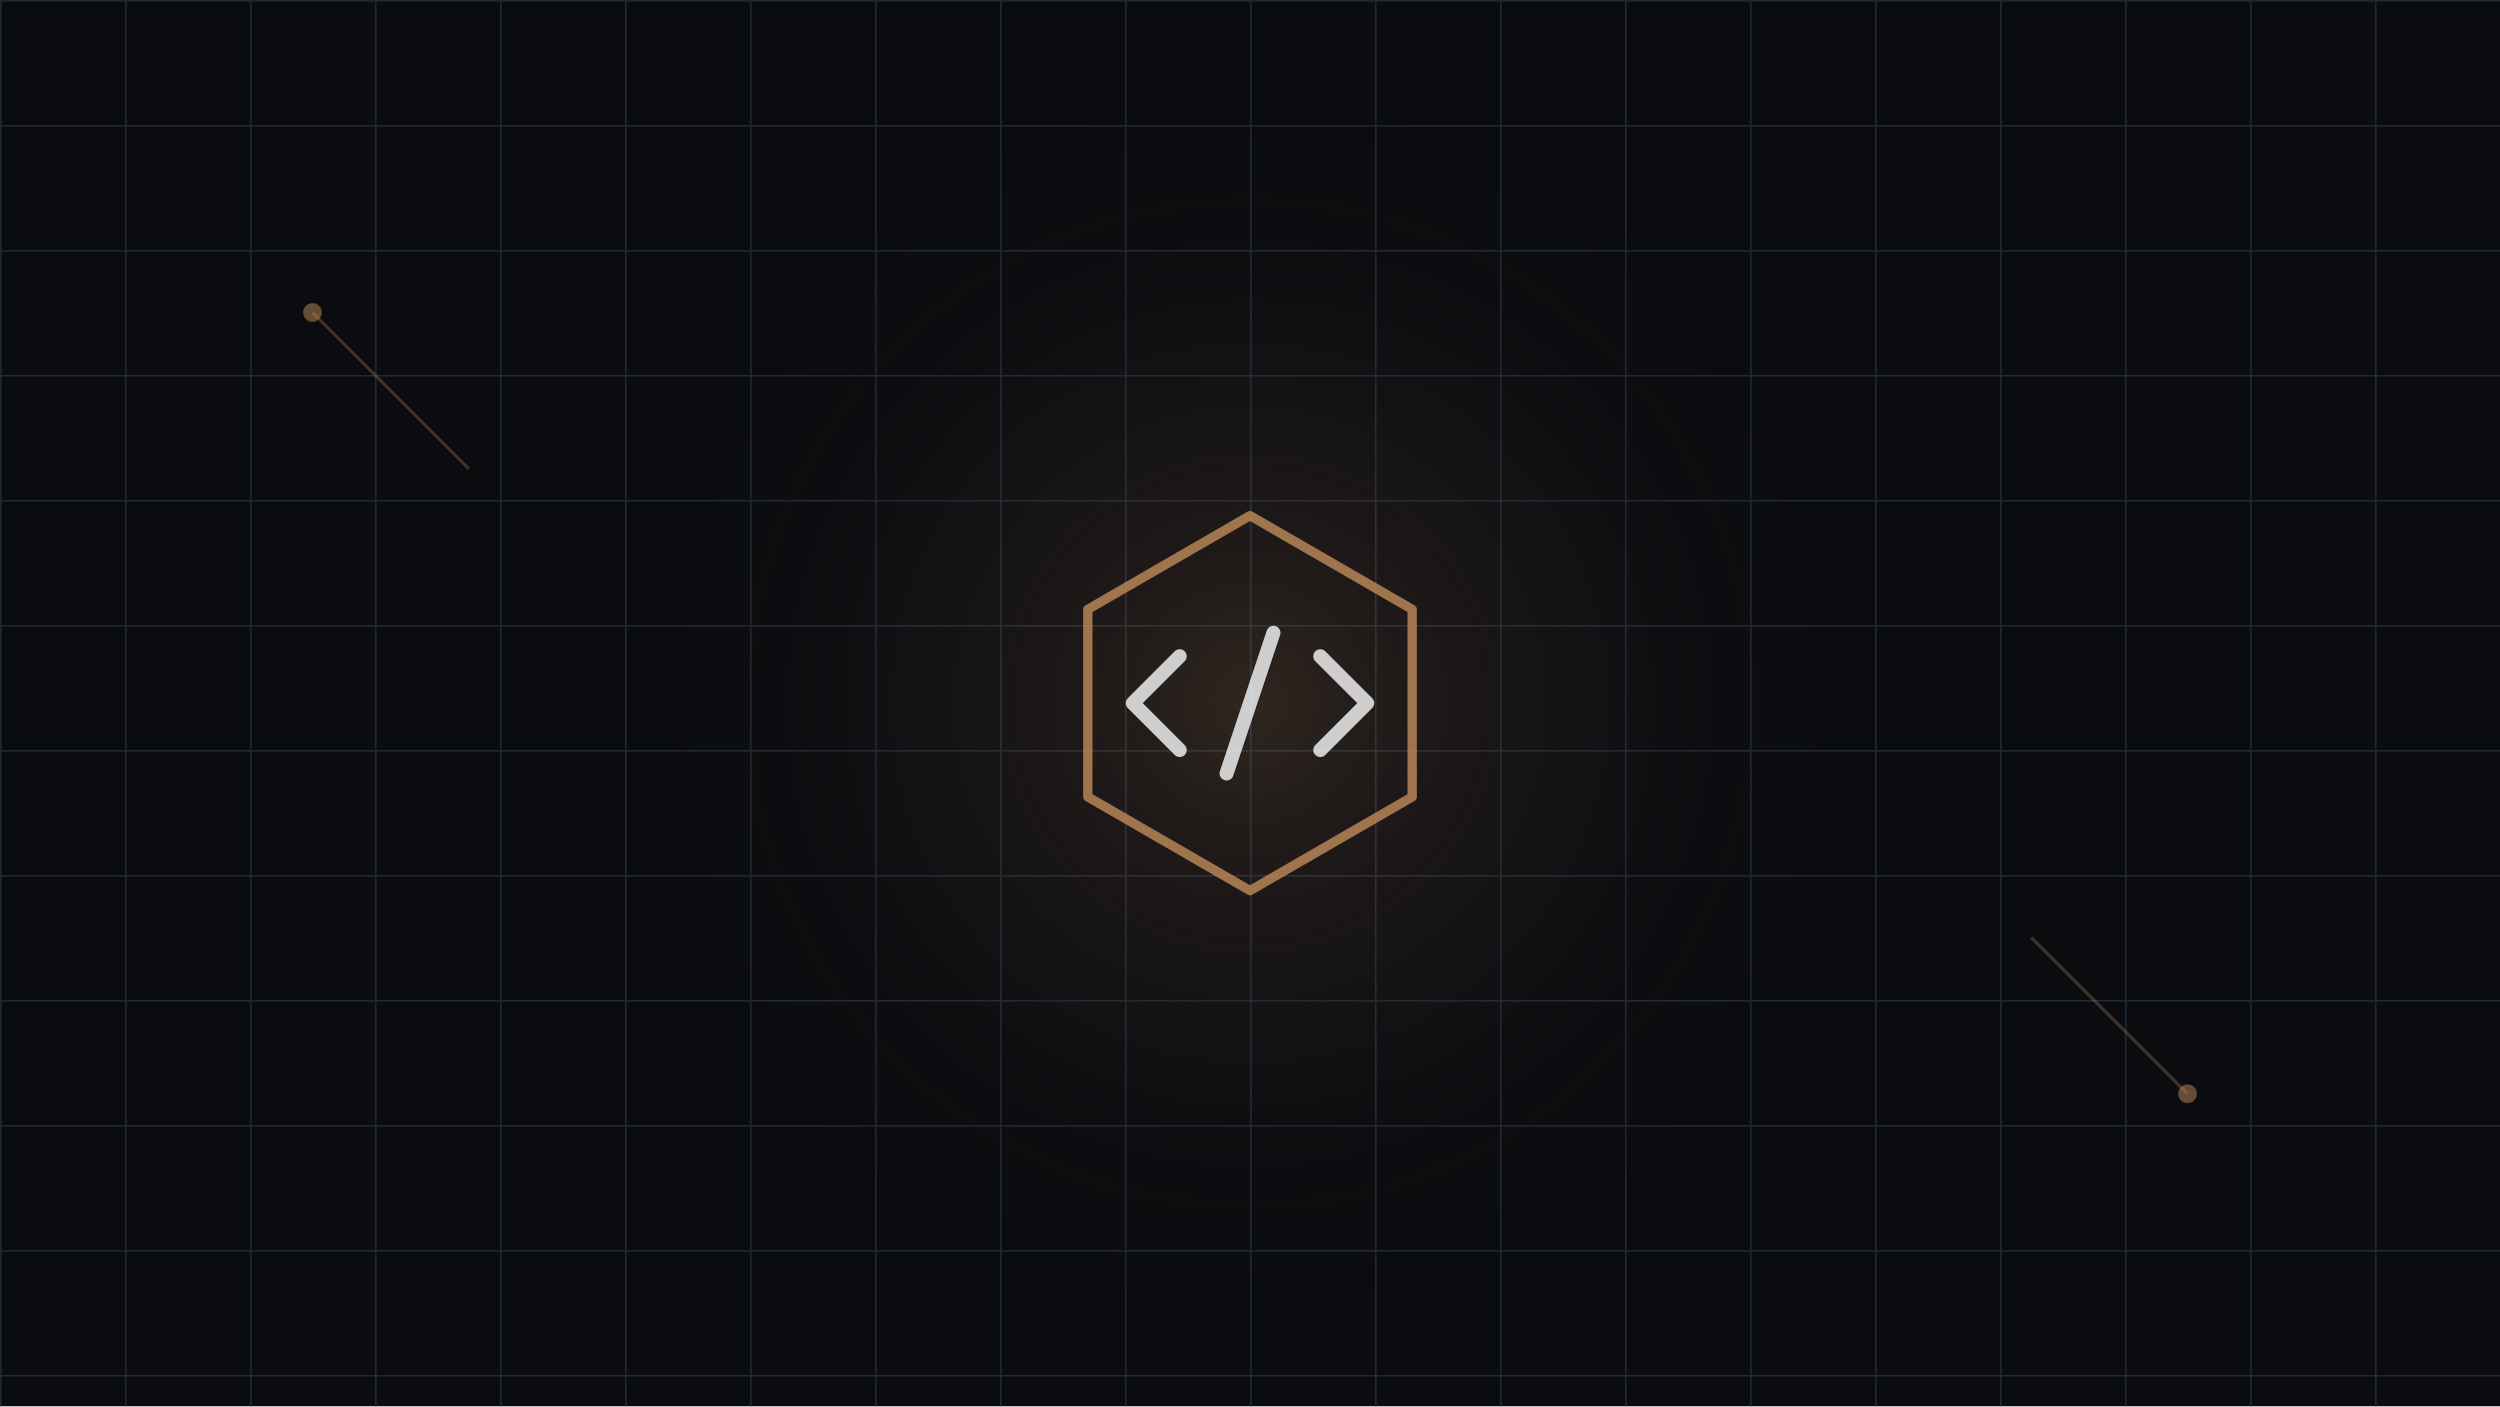
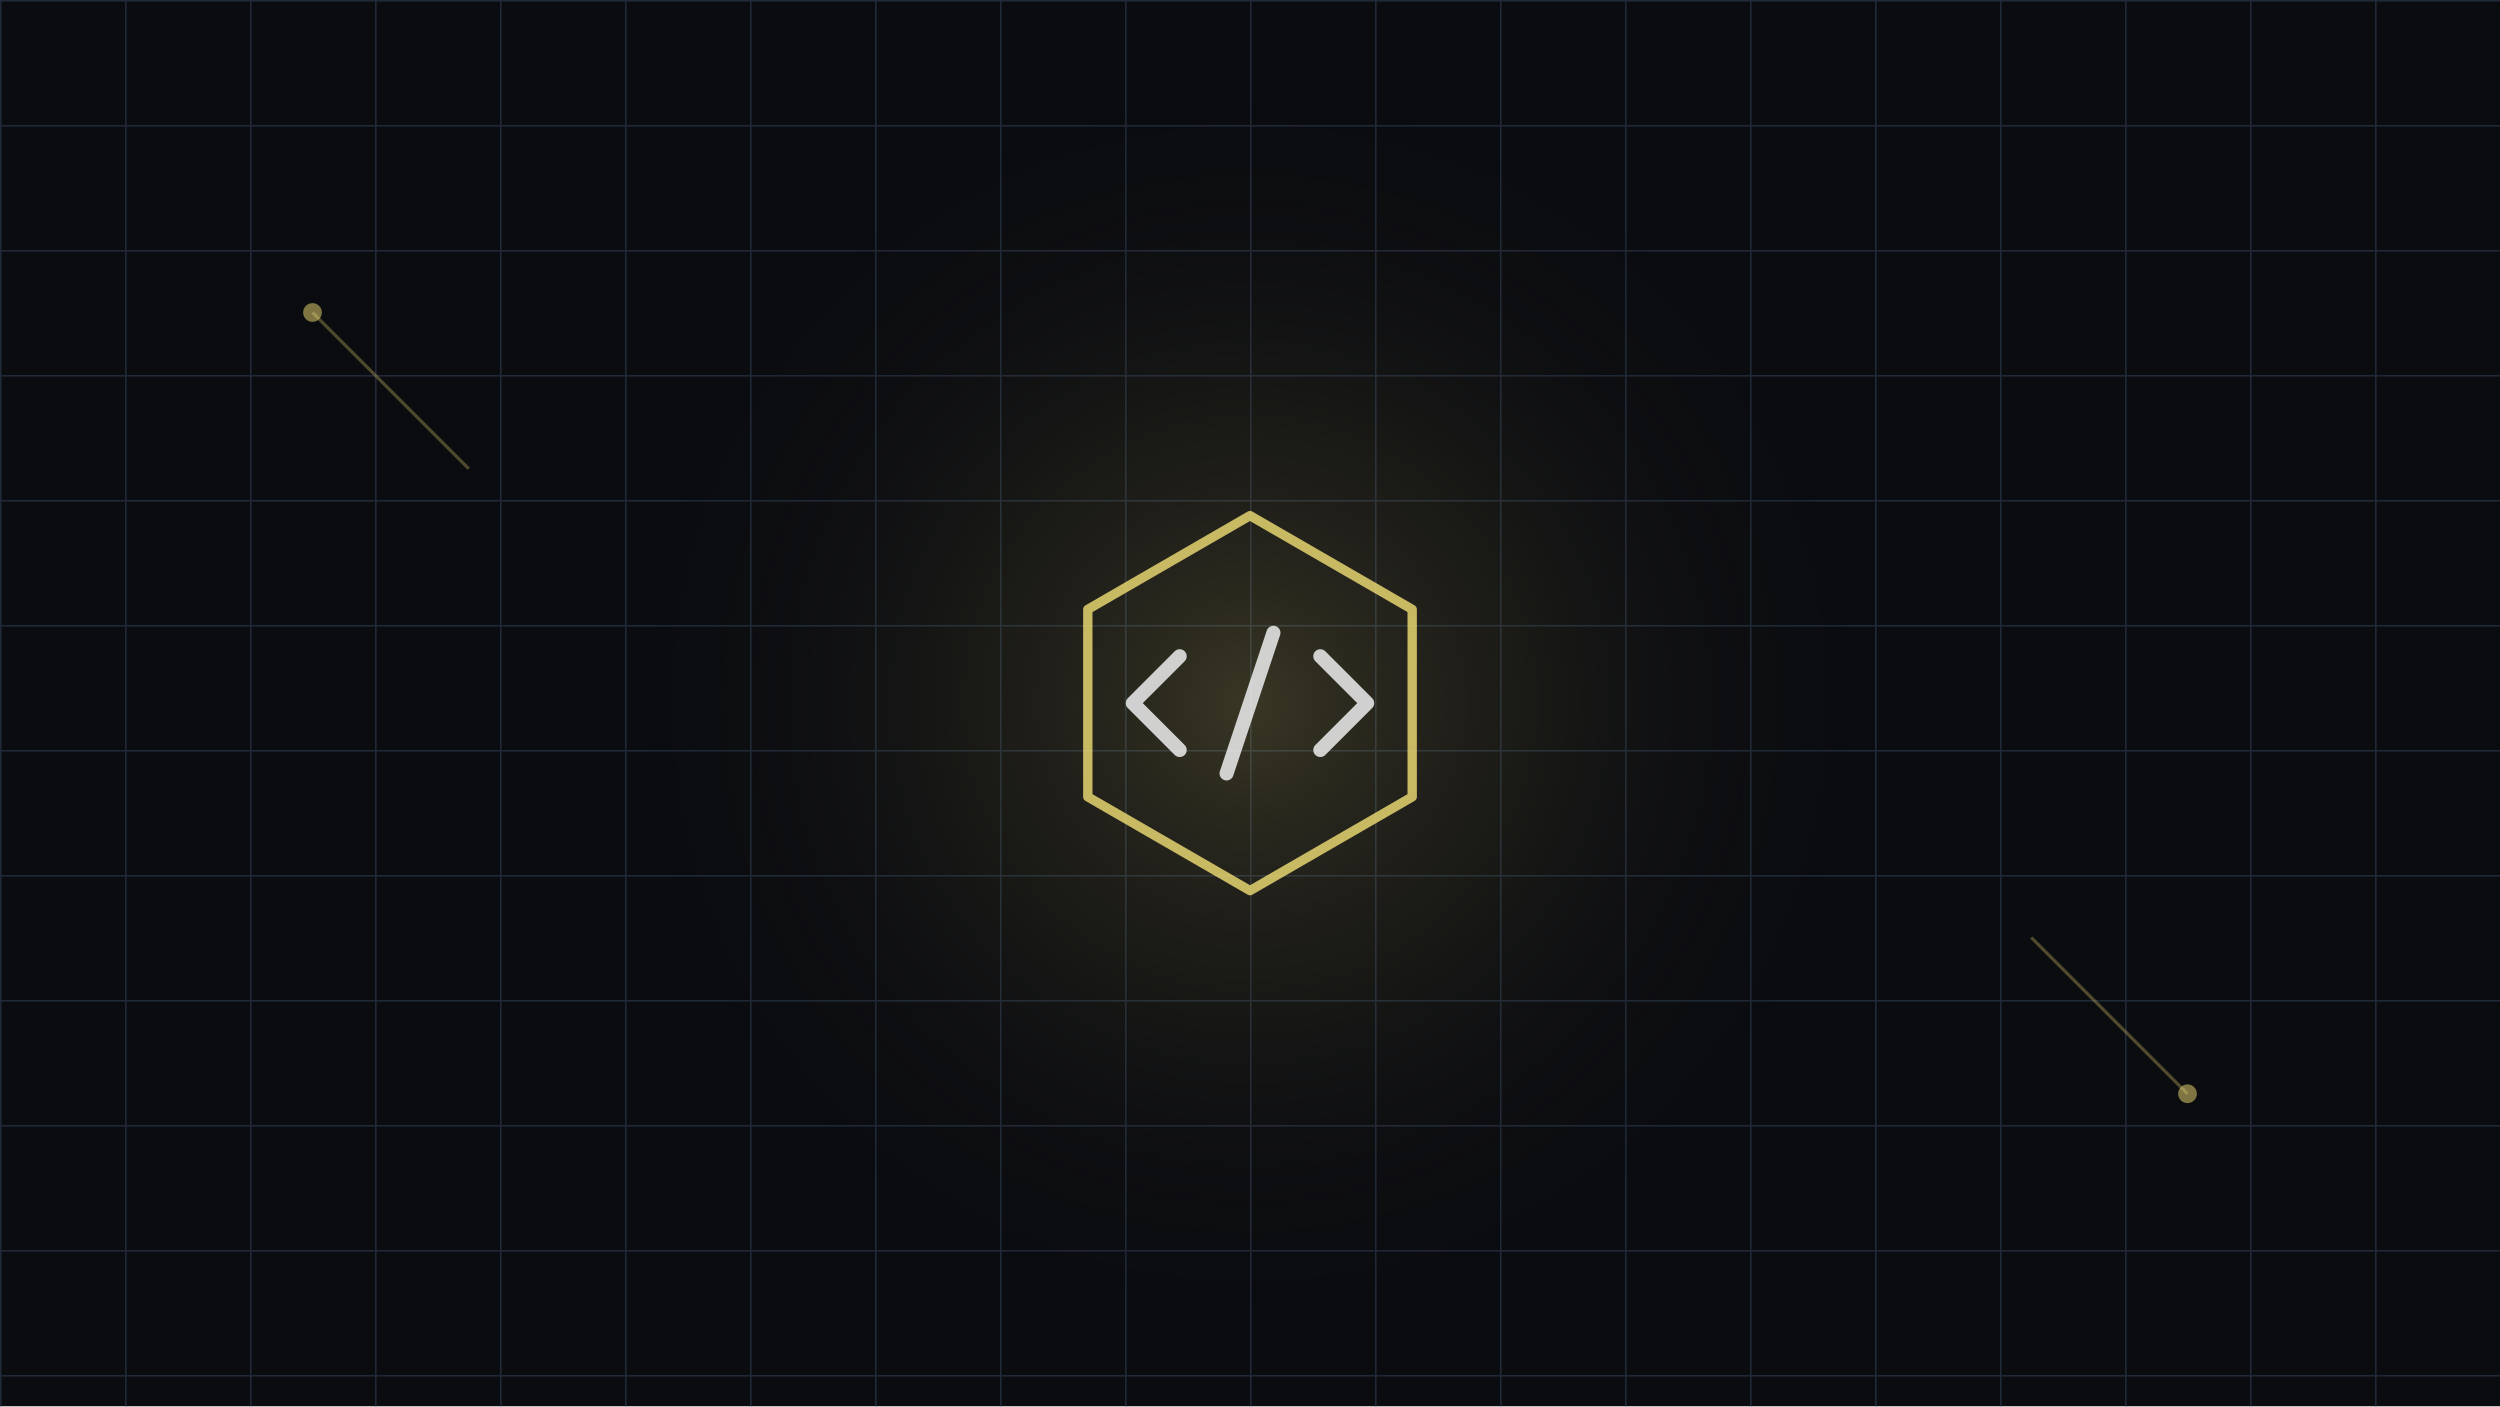
<svg xmlns="http://www.w3.org/2000/svg" width="800" height="450" viewBox="0 0 800 450">
  <rect width="800" height="450" fill="#0B0C10" />
  <defs>
    <pattern id="grid" width="40" height="40" patternUnits="userSpaceOnUse">
      <path d="M 40 0 L 0 0 0 40" fill="none" stroke="#1F2937" stroke-width="1" />
    </pattern>
    <radialGradient id="glow" cx="50%" cy="50%" r="50%" fx="50%" fy="50%">
-       <stop offset="0%" stop-color="#c08b5a" stop-opacity="0.2" />
+       <stop offset="0%" stop-color="#f1de76" stop-opacity="0.2" />
      <stop offset="100%" stop-color="#0B0C10" stop-opacity="0" />
    </radialGradient>
  </defs>
  <rect width="800" height="450" fill="url(#grid)" />
  <circle cx="400" cy="225" r="200" fill="url(#glow)" />
  <g transform="translate(400, 225) scale(1.5)" opacity="0.8">
-     <path d="M0 -40 L34.6 -20 L34.6 20 L0 40 L-34.6 20 L-34.6 -20 Z" fill="none" stroke="#c08b5a" stroke-width="2" stroke-linecap="round" stroke-linejoin="round">
+     <path d="M0 -40 L34.6 -20 L34.6 20 L0 40 L-34.6 20 L-34.6 -20 Z" fill="none" stroke="#f1de76" stroke-width="2" stroke-linecap="round" stroke-linejoin="round">
      <animateTransform attributeName="transform" type="rotate" from="0" to="360" dur="20s" repeatCount="indefinite" />
    </path>
    <path d="M-15 -10 L-25 0 L-15 10 M15 -10 L25 0 L15 10 M-5 15 L5 -15" fill="none" stroke="#F9FAFB" stroke-width="3" stroke-linecap="round" stroke-linejoin="round" />
  </g>
-   <circle cx="100" cy="100" r="3" fill="#c08b5a" opacity="0.5" />
-   <circle cx="700" cy="350" r="3" fill="#c08b5a" opacity="0.5" />
-   <path d="M100 100 L 150 150" stroke="#c08b5a" stroke-width="1" opacity="0.3" />
-   <path d="M700 350 L 650 300" stroke="#c08b5a" stroke-width="1" opacity="0.3" />
+   <circle cx="100" cy="100" r="3" fill="#f1de76" opacity="0.5" />
+   <circle cx="700" cy="350" r="3" fill="#f1de76" opacity="0.5" />
+   <path d="M100 100 L 150 150" stroke="#f1de76" stroke-width="1" opacity="0.3" />
+   <path d="M700 350 L 650 300" stroke="#f1de76" stroke-width="1" opacity="0.3" />
</svg>
